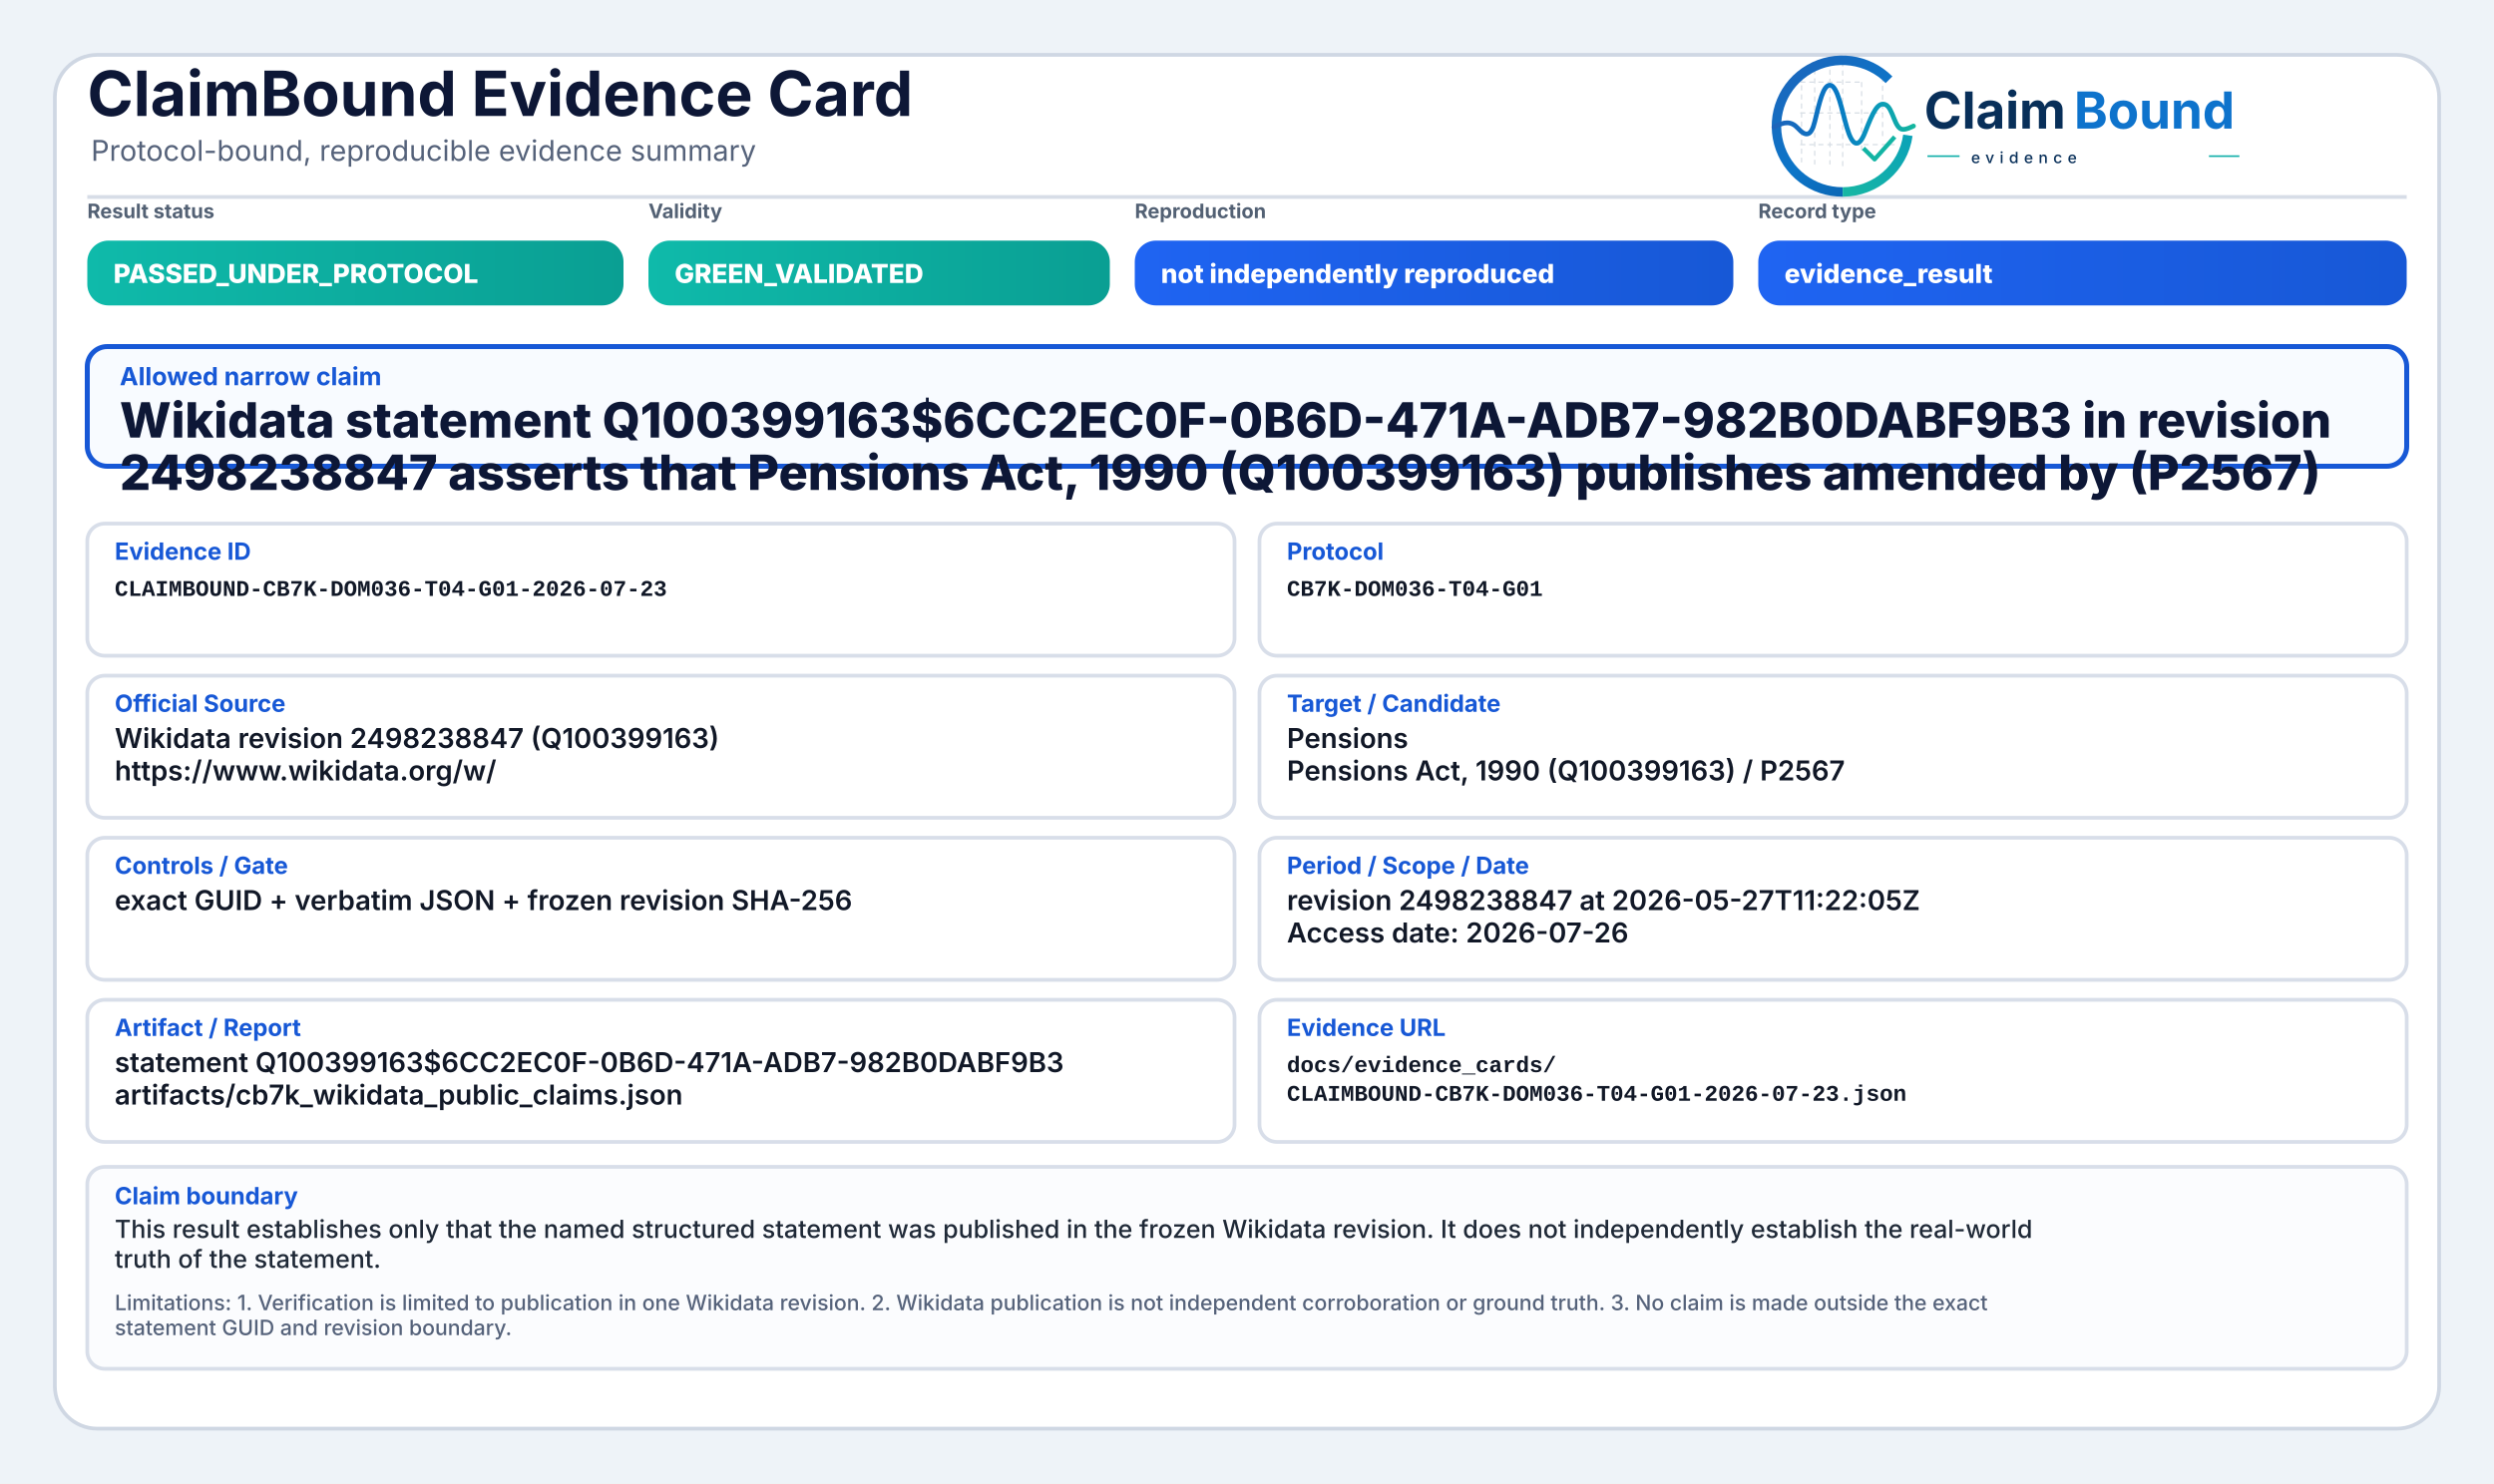
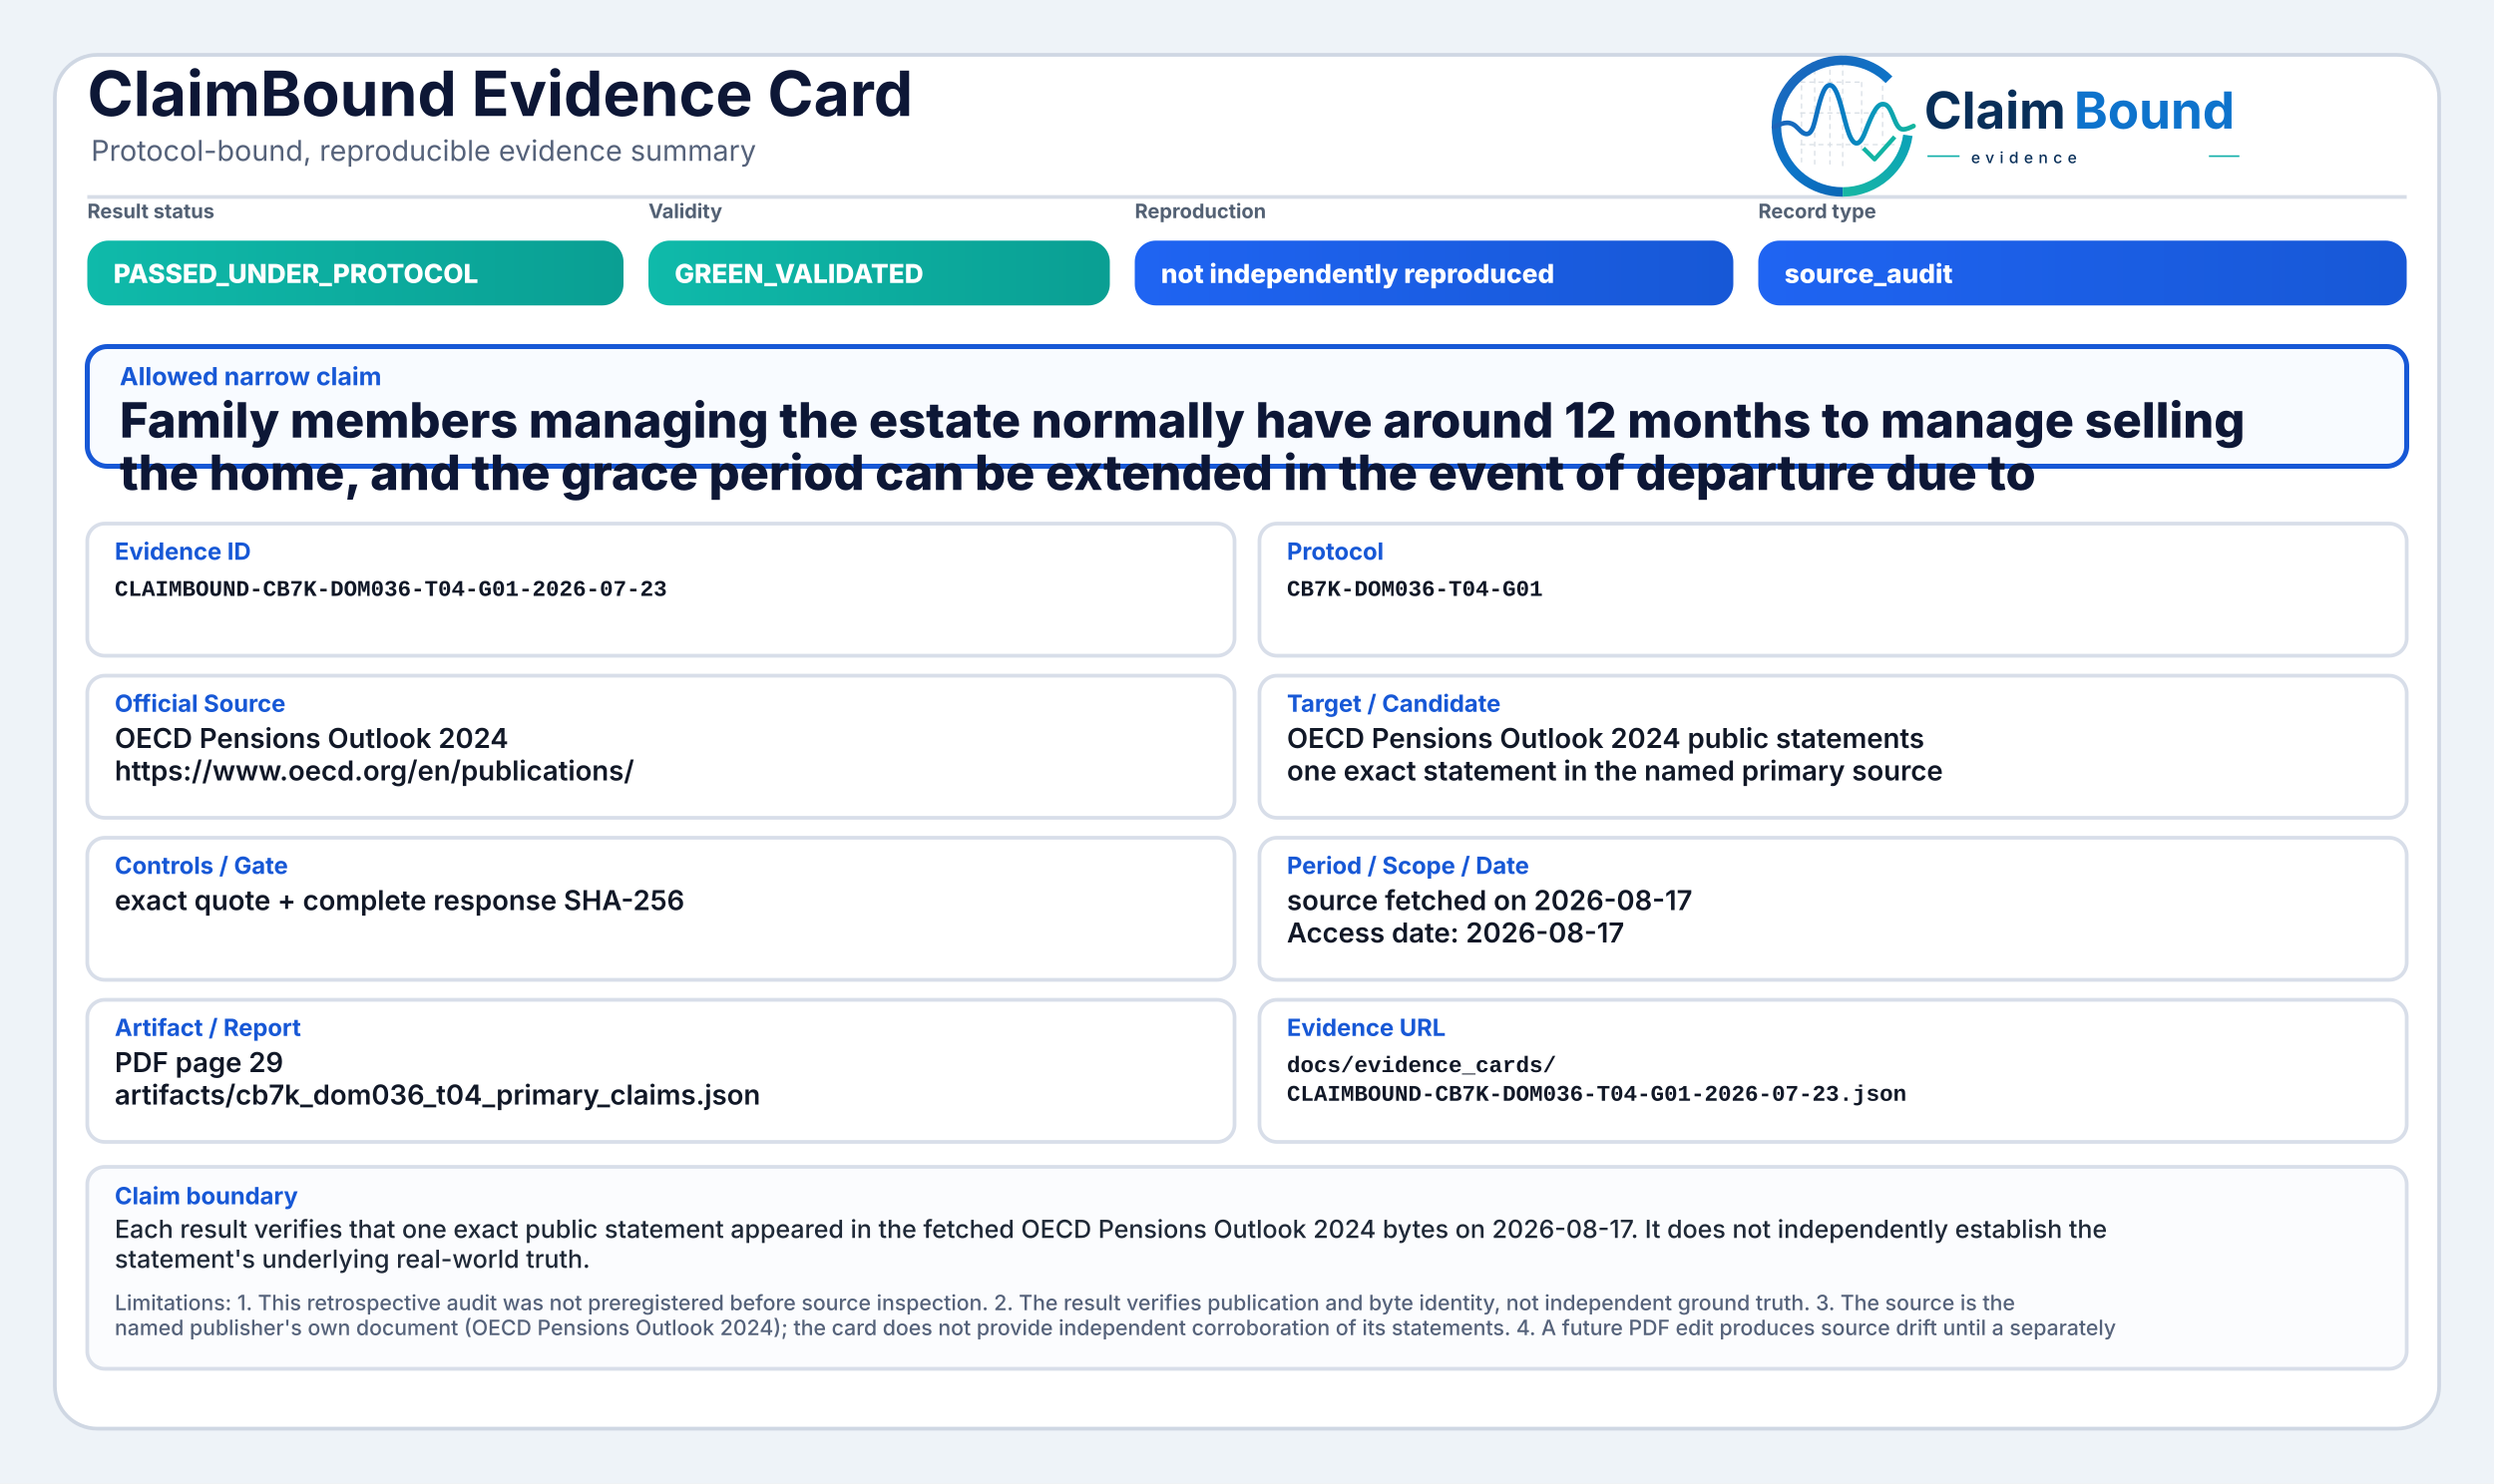
<svg xmlns="http://www.w3.org/2000/svg" width="2000" height="1190" viewBox="0 0 2000 1190" role="img" aria-label="ClaimBound Evidence Card">
  <defs>
    <linearGradient id="greenGrad" x1="0" y1="0" x2="1" y2="0">
      <stop offset="0%" stop-color="#0fbaaa" />
      <stop offset="100%" stop-color="#0a9f93" />
    </linearGradient>
    <linearGradient id="yellowGrad" x1="0" y1="0" x2="1" y2="0">
      <stop offset="0%" stop-color="#fbbf24" />
      <stop offset="100%" stop-color="#d97706" />
    </linearGradient>
    <linearGradient id="amberGrad" x1="0" y1="0" x2="1" y2="0">
      <stop offset="0%" stop-color="#f97316" />
      <stop offset="100%" stop-color="#c2410c" />
    </linearGradient>
    <linearGradient id="redGrad" x1="0" y1="0" x2="1" y2="0">
      <stop offset="0%" stop-color="#ef4444" />
      <stop offset="100%" stop-color="#b91c1c" />
    </linearGradient>
    <linearGradient id="grayGrad" x1="0" y1="0" x2="1" y2="0">
      <stop offset="0%" stop-color="#64748b" />
      <stop offset="100%" stop-color="#475569" />
    </linearGradient>
    <linearGradient id="blueGrad" x1="0" y1="0" x2="1" y2="0">
      <stop offset="0%" stop-color="#1f64f2" />
      <stop offset="100%" stop-color="#1758d6" />
    </linearGradient>
    <linearGradient id="logoRingBlue" x1="73" y1="453" x2="348" y2="793" gradientUnits="userSpaceOnUse">
      <stop offset="0" stop-color="#1E64BA" />
      <stop offset="0.55" stop-color="#0C75C8" />
      <stop offset="1" stop-color="#0A5FAB" />
    </linearGradient>
    <linearGradient id="logoRingTeal" x1="221" y1="792" x2="403" y2="594" gradientUnits="userSpaceOnUse">
      <stop offset="0" stop-color="#18B7A3" />
      <stop offset="1" stop-color="#089EBC" />
    </linearGradient>
    <linearGradient id="logoSignalGradient" x1="61" y1="628" x2="404" y2="628" gradientUnits="userSpaceOnUse">
      <stop offset="0" stop-color="#1E64BA" />
      <stop offset="0.43" stop-color="#0877C4" />
      <stop offset="0.72" stop-color="#0A97BB" />
      <stop offset="1" stop-color="#14B69E" />
    </linearGradient>
  </defs>
  <rect x="0" y="0" width="2000" height="1190" fill="#eef3f8" />
  <rect x="44" y="44" width="1912" height="1102" rx="34" fill="#ffffff" stroke="#cfd7e3" stroke-width="3" />
  <path d="M70 158 H1930" stroke="#d7dde7" stroke-width="3" />
  <text x="70" y="93" font-family="Inter, Segoe UI, Arial, sans-serif" font-size="50" font-weight="750" fill="#0d1736">ClaimBound Evidence Card</text>
  <text x="73" y="129" font-family="Inter, Segoe UI, Arial, sans-serif" font-size="23" font-weight="400" fill="#55627a">Protocol-bound, reproducible evidence summary</text>
  <g aria-label="ClaimBound evidence logo" transform="translate(1415,52) scale(0.33) translate(-40,-478)">
    <g stroke-linecap="butt" stroke-linejoin="round">
      <g stroke="#CBD3DC" stroke-width="3.2" stroke-linecap="round" stroke-dasharray="10 12" opacity="0.72">
        <path d="M130 507V714" />
        <path d="M162 490V719" />
        <path d="M199 491V719" />
        <path d="M230 471V726" />
        <path d="M276 521V690" />
        <path d="M327 508V650" />
        <path d="M128 520H277" />
        <path d="M128 595H327" />
        <path d="M128 672H355" />
      </g>
      <path d="M342.6 514.3A160 160 0 1 0 230 787" fill="none" stroke="url(#logoRingBlue)" stroke-width="23" />
      <path d="M230 787A160 160 0 0 0 388.4 649.3" fill="none" stroke="url(#logoRingTeal)" stroke-width="23" />
      <path d="M63 629.5C87 616.4 104.3 613.6 121.2 632.2C140.7 653.8 153.4 651.6 162.1 616.2C173.8 568.5 182.5 527.5 198.9 527.5C217.5 527.5 228.4 590.6 240.3 630.8C253.4 675.4 268.6 682.8 284.6 641.5C303.5 592.9 315.2 567.6 333.7 574.7C352.6 582 355.7 635.1 376.6 634.9C386.2 634.8 394 630.4 402 626.8" fill="none" stroke="url(#logoSignalGradient)" stroke-width="11.5" stroke-linecap="round" />
      <path d="M284 684.5L307.5 707.7L353 657" fill="none" stroke="#12B4A4" stroke-width="10.5" stroke-linecap="square" />
    </g>
    <text x="428" y="633" font-family="Inter, Segoe UI, Arial, sans-serif" font-size="124" font-weight="750" fill="#082F59" text-rendering="geometricPrecision">Claim</text>
    <text x="792" y="633" font-family="Inter, Segoe UI, Arial, sans-serif" font-size="124" font-weight="750" fill="#0E73CC" text-rendering="geometricPrecision">Bound</text>
    <line x1="436" y1="700" x2="514" y2="700" stroke="#11AFA9" stroke-width="4" />
    <text x="542" y="717" font-family="Inter, Segoe UI, Arial, sans-serif" font-size="38" font-weight="500" letter-spacing="13" fill="#082F59">evidence</text>
    <line x1="1120" y1="700" x2="1194" y2="700" stroke="#11AFA9" stroke-width="4" />
  </g>
  <text x="70" y="175" font-family="Inter, Segoe UI, Arial, sans-serif" font-size="16" font-weight="650" fill="#536174">Result status</text>
  <rect x="70" y="193" width="430" height="52" rx="17" fill="url(#greenGrad)" />
  <text x="91" y="227" font-family="Inter, Segoe UI, Arial, sans-serif" font-size="21" font-weight="800" fill="#ffffff">PASSED_UNDER_PROTOCOL</text>
  <text x="520" y="175" font-family="Inter, Segoe UI, Arial, sans-serif" font-size="16" font-weight="650" fill="#536174">Validity</text>
  <rect x="520" y="193" width="370" height="52" rx="17" fill="url(#greenGrad)" />
  <text x="541" y="227" font-family="Inter, Segoe UI, Arial, sans-serif" font-size="21" font-weight="800" fill="#ffffff">GREEN_VALIDATED</text>
  <text x="910" y="175" font-family="Inter, Segoe UI, Arial, sans-serif" font-size="16" font-weight="650" fill="#536174">Reproduction</text>
  <rect x="910" y="193" width="480" height="52" rx="17" fill="url(#blueGrad)" />
  <text x="931" y="227" font-family="Inter, Segoe UI, Arial, sans-serif" font-size="21" font-weight="800" fill="#ffffff">not independently reproduced</text>
  <text x="1410" y="175" font-family="Inter, Segoe UI, Arial, sans-serif" font-size="16" font-weight="650" fill="#536174">Record type</text>
  <rect x="1410" y="193" width="520" height="52" rx="17" fill="url(#blueGrad)" />
-   <text x="1431" y="227" font-family="Inter, Segoe UI, Arial, sans-serif" font-size="21" font-weight="800" fill="#ffffff">evidence_result</text>
+   <text x="1431" y="227" font-family="Inter, Segoe UI, Arial, sans-serif" font-size="21" font-weight="800" fill="#ffffff">source_audit</text>
  <rect x="70" y="278" width="1860" height="96" rx="16" fill="#f8fbff" stroke="#1758d6" stroke-width="4" />
  <text x="96" y="309" font-family="Inter, Segoe UI, Arial, sans-serif" font-size="20" font-weight="750" fill="#1758d6">Allowed narrow claim</text>
-   <text x="96" y="351" font-family="Inter, Segoe UI, Arial, sans-serif" font-size="39" font-weight="800" fill="#0d1736">Wikidata statement Q100399163$6CC2EC0F-0B6D-471A-ADB7-982B0DABF9B3 in revision</text>
-   <text x="96" y="393" font-family="Inter, Segoe UI, Arial, sans-serif" font-size="39" font-weight="800" fill="#0d1736">2498238847 asserts that Pensions Act, 1990 (Q100399163) publishes amended by (P2567)</text>
+   <text x="96" y="351" font-family="Inter, Segoe UI, Arial, sans-serif" font-size="39" font-weight="800" fill="#0d1736">Family members managing the estate normally have around 12 months to manage selling</text>
+   <text x="96" y="393" font-family="Inter, Segoe UI, Arial, sans-serif" font-size="39" font-weight="800" fill="#0d1736">the home, and the grace period can be extended in the event of departure due to</text>
  <rect x="70" y="420" width="920" height="106" rx="14" fill="#ffffff" stroke="#d8dee9" stroke-width="3" />
  <text x="92" y="449" font-family="Inter, Segoe UI, Arial, sans-serif" font-size="19" font-weight="750" fill="#1758d6">Evidence ID</text>
  <text x="92" y="478" font-family="SFMono-Regular, Consolas, Liberation Mono, monospace" font-size="18" font-weight="600" fill="#111827">CLAIMBOUND-CB7K-DOM036-T04-G01-2026-07-23</text>
  <rect x="1010" y="420" width="920" height="106" rx="14" fill="#ffffff" stroke="#d8dee9" stroke-width="3" />
  <text x="1032" y="449" font-family="Inter, Segoe UI, Arial, sans-serif" font-size="19" font-weight="750" fill="#1758d6">Protocol</text>
  <text x="1032" y="478" font-family="SFMono-Regular, Consolas, Liberation Mono, monospace" font-size="18" font-weight="600" fill="#111827">CB7K-DOM036-T04-G01</text>
  <rect x="70" y="542" width="920" height="114" rx="14" fill="#ffffff" stroke="#d8dee9" stroke-width="3" />
  <text x="92" y="571" font-family="Inter, Segoe UI, Arial, sans-serif" font-size="19" font-weight="750" fill="#1758d6">Official Source</text>
-   <text x="92" y="600" font-family="Inter, Segoe UI, Arial, sans-serif" font-size="22" font-weight="600" fill="#111827">Wikidata revision 2498238847 (Q100399163)</text>
-   <text x="92" y="626" font-family="Inter, Segoe UI, Arial, sans-serif" font-size="22" font-weight="600" fill="#111827">https://www.wikidata.org/w/</text>
+   <text x="92" y="600" font-family="Inter, Segoe UI, Arial, sans-serif" font-size="22" font-weight="600" fill="#111827">OECD Pensions Outlook 2024</text>
+   <text x="92" y="626" font-family="Inter, Segoe UI, Arial, sans-serif" font-size="22" font-weight="600" fill="#111827">https://www.oecd.org/en/publications/</text>
  <rect x="1010" y="542" width="920" height="114" rx="14" fill="#ffffff" stroke="#d8dee9" stroke-width="3" />
  <text x="1032" y="571" font-family="Inter, Segoe UI, Arial, sans-serif" font-size="19" font-weight="750" fill="#1758d6">Target / Candidate</text>
-   <text x="1032" y="600" font-family="Inter, Segoe UI, Arial, sans-serif" font-size="22" font-weight="600" fill="#111827">Pensions</text>
-   <text x="1032" y="626" font-family="Inter, Segoe UI, Arial, sans-serif" font-size="22" font-weight="600" fill="#111827">Pensions Act, 1990 (Q100399163) / P2567</text>
+   <text x="1032" y="600" font-family="Inter, Segoe UI, Arial, sans-serif" font-size="22" font-weight="600" fill="#111827">OECD Pensions Outlook 2024 public statements</text>
+   <text x="1032" y="626" font-family="Inter, Segoe UI, Arial, sans-serif" font-size="22" font-weight="600" fill="#111827">one exact statement in the named primary source</text>
  <rect x="70" y="672" width="920" height="114" rx="14" fill="#ffffff" stroke="#d8dee9" stroke-width="3" />
  <text x="92" y="701" font-family="Inter, Segoe UI, Arial, sans-serif" font-size="19" font-weight="750" fill="#1758d6">Controls / Gate</text>
-   <text x="92" y="730" font-family="Inter, Segoe UI, Arial, sans-serif" font-size="22" font-weight="600" fill="#111827">exact GUID + verbatim JSON + frozen revision SHA-256</text>
+   <text x="92" y="730" font-family="Inter, Segoe UI, Arial, sans-serif" font-size="22" font-weight="600" fill="#111827">exact quote + complete response SHA-256</text>
  <rect x="1010" y="672" width="920" height="114" rx="14" fill="#ffffff" stroke="#d8dee9" stroke-width="3" />
  <text x="1032" y="701" font-family="Inter, Segoe UI, Arial, sans-serif" font-size="19" font-weight="750" fill="#1758d6">Period / Scope / Date</text>
-   <text x="1032" y="730" font-family="Inter, Segoe UI, Arial, sans-serif" font-size="22" font-weight="600" fill="#111827">revision 2498238847 at 2026-05-27T11:22:05Z</text>
-   <text x="1032" y="756" font-family="Inter, Segoe UI, Arial, sans-serif" font-size="22" font-weight="600" fill="#111827">Access date: 2026-07-26</text>
+   <text x="1032" y="730" font-family="Inter, Segoe UI, Arial, sans-serif" font-size="22" font-weight="600" fill="#111827">source fetched on 2026-08-17</text>
+   <text x="1032" y="756" font-family="Inter, Segoe UI, Arial, sans-serif" font-size="22" font-weight="600" fill="#111827">Access date: 2026-08-17</text>
  <rect x="70" y="802" width="920" height="114" rx="14" fill="#ffffff" stroke="#d8dee9" stroke-width="3" />
  <text x="92" y="831" font-family="Inter, Segoe UI, Arial, sans-serif" font-size="19" font-weight="750" fill="#1758d6">Artifact / Report</text>
-   <text x="92" y="860" font-family="Inter, Segoe UI, Arial, sans-serif" font-size="22" font-weight="600" fill="#111827">statement Q100399163$6CC2EC0F-0B6D-471A-ADB7-982B0DABF9B3</text>
-   <text x="92" y="886" font-family="Inter, Segoe UI, Arial, sans-serif" font-size="22" font-weight="600" fill="#111827">artifacts/cb7k_wikidata_public_claims.json</text>
+   <text x="92" y="860" font-family="Inter, Segoe UI, Arial, sans-serif" font-size="22" font-weight="600" fill="#111827">PDF page 29</text>
+   <text x="92" y="886" font-family="Inter, Segoe UI, Arial, sans-serif" font-size="22" font-weight="600" fill="#111827">artifacts/cb7k_dom036_t04_primary_claims.json</text>
  <rect x="1010" y="802" width="920" height="114" rx="14" fill="#ffffff" stroke="#d8dee9" stroke-width="3" />
  <text x="1032" y="831" font-family="Inter, Segoe UI, Arial, sans-serif" font-size="19" font-weight="750" fill="#1758d6">Evidence URL</text>
  <text x="1032" y="860" font-family="SFMono-Regular, Consolas, Liberation Mono, monospace" font-size="18" font-weight="600" fill="#111827">docs/evidence_cards/</text>
  <text x="1032" y="883" font-family="SFMono-Regular, Consolas, Liberation Mono, monospace" font-size="18" font-weight="600" fill="#111827">CLAIMBOUND-CB7K-DOM036-T04-G01-2026-07-23.json</text>
  <rect x="70" y="936" width="1860" height="162" rx="14" fill="#fbfcfe" stroke="#d8dee9" stroke-width="3" />
  <text x="92" y="966" font-family="Inter, Segoe UI, Arial, sans-serif" font-size="19" font-weight="750" fill="#1758d6">Claim boundary</text>
-   <text x="92" y="993" font-family="Inter, Segoe UI, Arial, sans-serif" font-size="20" font-weight="500" fill="#1f2937">This result establishes only that the named structured statement was published in the frozen Wikidata revision. It does not independently establish the real-world</text>
-   <text x="92" y="1017" font-family="Inter, Segoe UI, Arial, sans-serif" font-size="20" font-weight="500" fill="#1f2937">truth of the statement.</text>
-   <text x="92" y="1051" font-family="Inter, Segoe UI, Arial, sans-serif" font-size="17" font-weight="500" fill="#55627a">Limitations: 1. Verification is limited to publication in one Wikidata revision. 2. Wikidata publication is not independent corroboration or ground truth. 3. No claim is made outside the exact</text>
-   <text x="92" y="1071" font-family="Inter, Segoe UI, Arial, sans-serif" font-size="17" font-weight="500" fill="#55627a">statement GUID and revision boundary.</text>
+   <text x="92" y="993" font-family="Inter, Segoe UI, Arial, sans-serif" font-size="20" font-weight="500" fill="#1f2937">Each result verifies that one exact public statement appeared in the fetched OECD Pensions Outlook 2024 bytes on 2026-08-17. It does not independently establish the</text>
+   <text x="92" y="1017" font-family="Inter, Segoe UI, Arial, sans-serif" font-size="20" font-weight="500" fill="#1f2937">statement's underlying real-world truth.</text>
+   <text x="92" y="1051" font-family="Inter, Segoe UI, Arial, sans-serif" font-size="17" font-weight="500" fill="#55627a">Limitations: 1. This retrospective audit was not preregistered before source inspection. 2. The result verifies publication and byte identity, not independent ground truth. 3. The source is the</text>
+   <text x="92" y="1071" font-family="Inter, Segoe UI, Arial, sans-serif" font-size="17" font-weight="500" fill="#55627a">named publisher's own document (OECD Pensions Outlook 2024); the card does not provide independent corroboration of its statements. 4. A future PDF edit produces source drift until a separately</text>
</svg>
